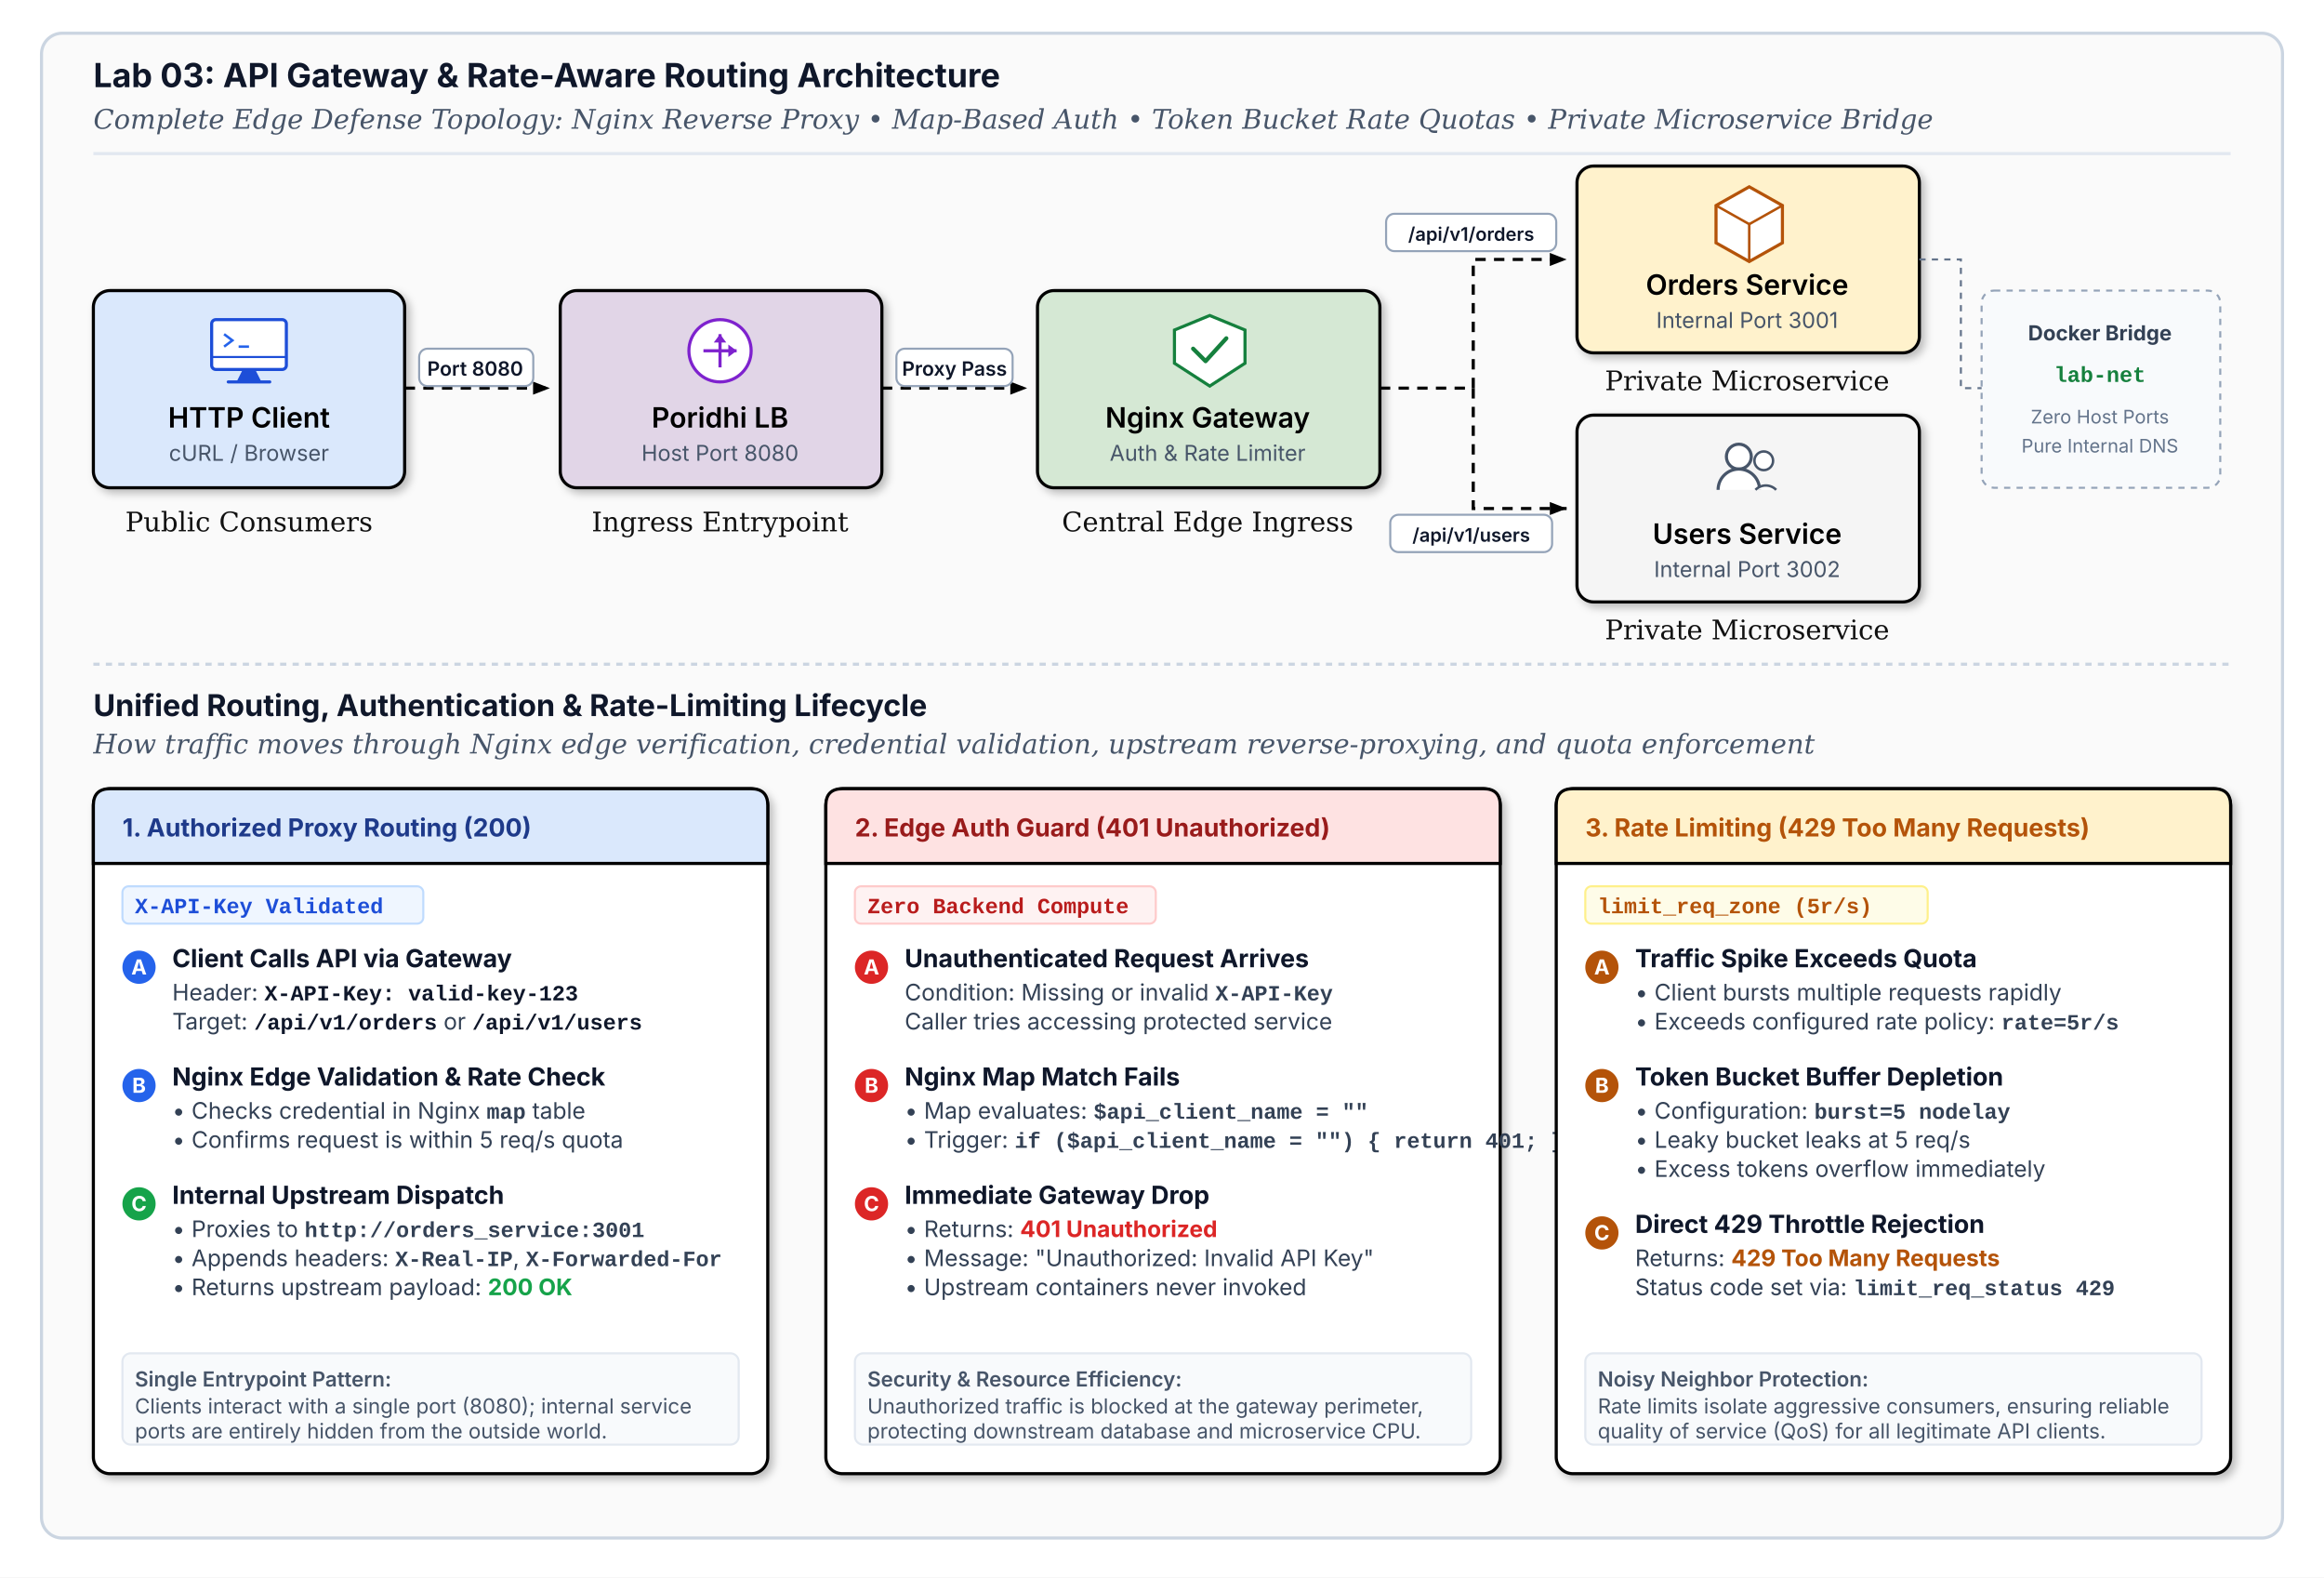
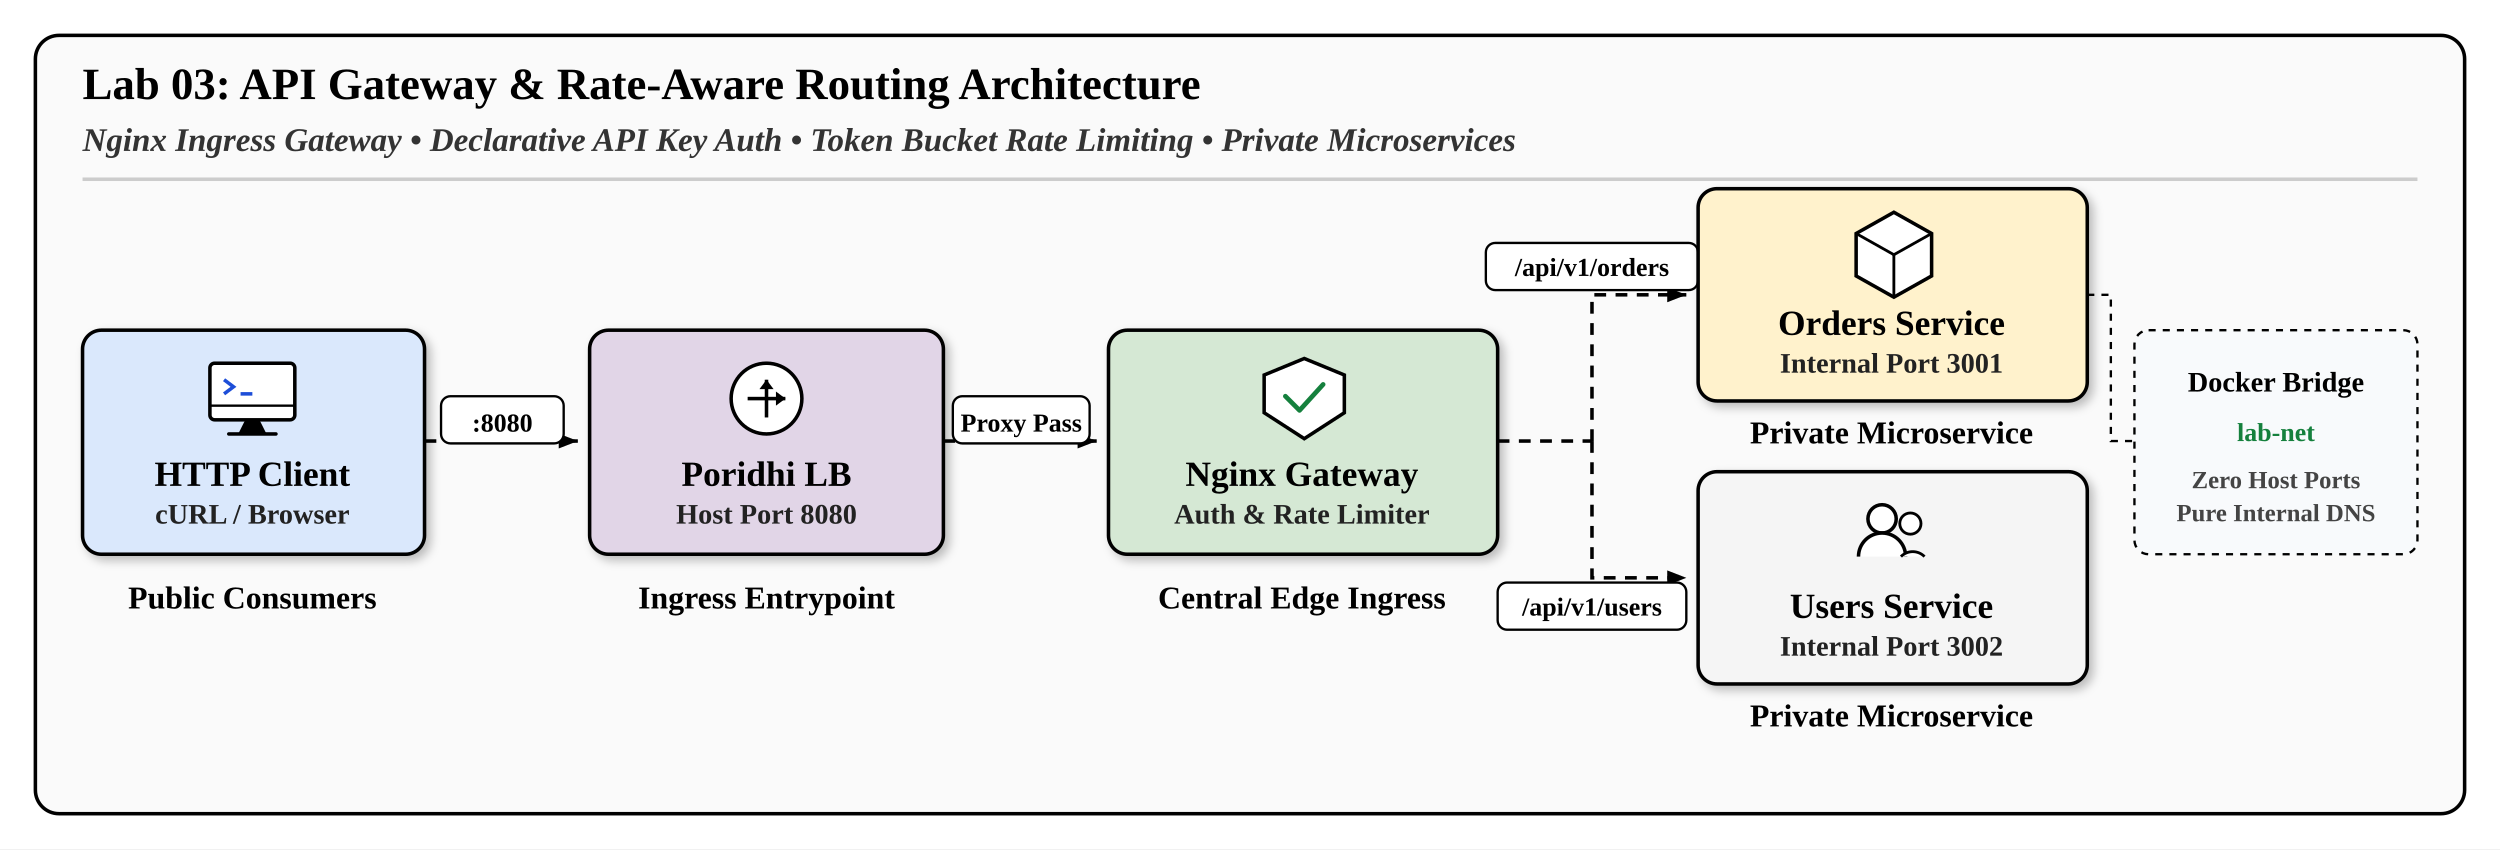
- <svg xmlns="http://www.w3.org/2000/svg" viewBox="0 0 1120 760" width="1120" height="760">
+ <svg xmlns="http://www.w3.org/2000/svg" viewBox="0 0 1060 360" width="1060" height="360">
  <defs>
    <filter id="dropShadow" x="-12%" y="-12%" width="135%" height="145%">
      <feDropShadow dx="2" dy="2" stdDeviation="2" flood-color="#000000" flood-opacity="0.25" />
    </filter>
    <marker id="arrow" viewBox="0 0 10 10" refX="9" refY="5" markerWidth="6" markerHeight="6" orient="auto-start-reverse">
      <path d="M 0 1.5 L 9 5 L 0 8.5 z" fill="#000000" />
    </marker>
    <style>
-       .card-title {
-         font-family: "Inter", "DejaVu Sans", Arial, sans-serif;
-         font-size: 13.5px;
-         font-weight: 600;
+       text {
+         font-family: "Times New Roman", Times, "Liberation Serif", serif;
+         font-weight: bold;
        fill: #000000;
-         text-anchor: middle;
      }
-       .card-sub {
-         font-family: "Georgia", "DejaVu Serif", serif;
-         font-size: 13px;
-         fill: #111111;
-         text-anchor: middle;
-       }
-       .sec-title {
-         font-family: "Inter", "DejaVu Sans", Arial, sans-serif;
-         font-size: 14.5px;
-         font-weight: 700;
-         fill: #0f172a;
-       }
-       .flow-title {
-         font-family: "Inter", "DejaVu Sans", Arial, sans-serif;
-         font-size: 12px;
-         font-weight: 700;
-         fill: #0f172a;
-       }
-       .flow-text {
-         font-family: "Inter", "DejaVu Sans", Arial, sans-serif;
-         font-size: 11px;
-         fill: #334155;
-       }
-       .code-badge {
-         font-family: "Courier New", Courier, "DejaVu Sans Mono", monospace;
-         font-size: 10.5px;
-         font-weight: 600;
-       }
-       .note-text {
-         font-family: "Inter", "DejaVu Sans", Arial, sans-serif;
-         font-size: 10px;
-         fill: #475569;
-       }
-       .banner-title {
-         font-family: "Inter", "DejaVu Sans", Arial, sans-serif;
-         font-size: 16px;
-         font-weight: 700;
-         fill: #0f172a;
-       }
-       .banner-sub {
-         font-family: "Georgia", "DejaVu Serif", serif;
-         font-size: 13px;
-         fill: #475569;
-         font-style: italic;
-       }
+       .banner-title { font-size: 19px; font-weight: bold; fill: #000000; }
+       .banner-sub { font-size: 14px; font-weight: bold; fill: #333333; font-style: italic; }
+       .card-title { font-size: 15px; font-weight: bold; fill: #000000; text-anchor: middle; }
+       .card-detail { font-size: 12px; font-weight: bold; fill: #222222; text-anchor: middle; }
+       .card-sub { font-size: 13.5px; font-weight: bold; fill: #000000; text-anchor: middle; }
+       .badge-text { font-size: 11px; font-weight: bold; fill: #000000; text-anchor: middle; }
+       .callout-title { font-size: 12px; font-weight: bold; fill: #000000; text-anchor: middle; }
+       .callout-body { font-size: 11px; font-weight: bold; fill: #15803d; text-anchor: middle; }
+       .callout-sub { font-size: 10.5px; font-weight: bold; fill: #444444; text-anchor: middle; }
    </style>
  </defs>
  <rect width="100%" height="100%" fill="#ffffff" />
-   <rect x="20" y="16" width="1080" height="725" rx="10" fill="#fafafa" stroke="#cbd5e1" stroke-width="1.5" />
-   <g transform="translate(45, 42)">
+   <rect x="15" y="15" width="1030" height="330" rx="10" fill="#fafafa" stroke="#000000" stroke-width="1.5" />
+   <g transform="translate(35, 42)">
    <text x="0" y="0" class="banner-title">Lab 03: API Gateway &amp; Rate-Aware Routing Architecture</text>
-     <text x="0" y="20" class="banner-sub">Complete Edge Defense Topology: Nginx Reverse Proxy • Map-Based Auth • Token Bucket Rate Quotas • Private Microservice Bridge</text>
+     <text x="0" y="22" class="banner-sub">Nginx Ingress Gateway • Declarative API Key Auth • Token Bucket Rate Limiting • Private Microservices</text>
  </g>
-   <line x1="45" y1="74" x2="1075" y2="74" stroke="#e2e8f0" stroke-width="1.5" />
-   <g transform="translate(45, 140)">
-     <rect x="0" y="0" width="150" height="95" rx="8" fill="#dae8fc" stroke="#000000" stroke-width="1.5" filter="url(#dropShadow)" />
-     <g transform="translate(57, 12)">
-       <rect x="0" y="2" width="36" height="24" rx="2" fill="#ffffff" stroke="#1d4ed8" stroke-width="1.5" />
-       <line x1="0" y1="20" x2="36" y2="20" stroke="#1d4ed8" stroke-width="1" />
-       <polygon points="15,26 21,26 24,32 12,32" fill="#1d4ed8" />
-       <line x1="8" y1="32" x2="28" y2="32" stroke="#1d4ed8" stroke-width="1.5" stroke-linecap="round" />
-       <polyline points="6,9 10,12 6,15" fill="none" stroke="#2563eb" stroke-width="1.2" />
-       <line x1="13" y1="15" x2="18" y2="15" stroke="#2563eb" stroke-width="1.2" />
+   <line x1="35" y1="76" x2="1025" y2="76" stroke="#cccccc" stroke-width="1.5" />
+   <g transform="translate(35, 140)">
+     <rect x="0" y="0" width="145" height="95" rx="8" fill="#dae8fc" stroke="#000000" stroke-width="1.5" filter="url(#dropShadow)" />
+     <g transform="translate(54, 12)">
+       <rect x="0" y="2" width="36" height="24" rx="2" fill="#ffffff" stroke="#000000" stroke-width="1.5" />
+       <line x1="0" y1="20" x2="36" y2="20" stroke="#000000" stroke-width="1" />
+       <polygon points="15,26 21,26 24,32 12,32" fill="#000000" />
+       <line x1="8" y1="32" x2="28" y2="32" stroke="#000000" stroke-width="1.5" stroke-linecap="round" />
+       <polyline points="6,9 10,12 6,15" fill="none" stroke="#1d4ed8" stroke-width="1.5" />
+       <line x1="13" y1="15" x2="18" y2="15" stroke="#1d4ed8" stroke-width="1.5" />
    </g>
-     <text x="75" y="66" class="card-title">HTTP Client</text>
-     <text x="75" y="82" font-family="Inter, sans-serif" font-size="10.5px" fill="#475569" text-anchor="middle">cURL / Browser</text>
-     <text x="75" y="116" class="card-sub">Public Consumers</text>
+     <text x="72" y="66" class="card-title">HTTP Client</text>
+     <text x="72" y="82" class="card-detail">cURL / Browser</text>
+     <text x="72" y="118" class="card-sub">Public Consumers</text>
  </g>
-   <path d="M 195 187 L 265 187" fill="none" stroke="#000000" stroke-width="1.5" stroke-dasharray="5,4" marker-end="url(#arrow)" />
-   <rect x="202" y="168" width="55" height="18" rx="4" fill="#ffffff" stroke="#94a3b8" stroke-width="1" />
-   <text x="229" y="181" font-family="Inter, sans-serif" font-size="9.5px" font-weight="600" fill="#0f172a" text-anchor="middle">Port 8080</text>
-   <g transform="translate(270, 140)">
-     <rect x="0" y="0" width="155" height="95" rx="8" fill="#e1d5e7" stroke="#000000" stroke-width="1.5" filter="url(#dropShadow)" />
-     <g transform="translate(57, 12)">
-       <circle cx="20" cy="17" r="15" fill="#ffffff" stroke="#7e22ce" stroke-width="1.5" />
-       <line x1="12" y1="17" x2="28" y2="17" stroke="#7e22ce" stroke-width="1.5" />
-       <polygon points="28,17 24,14 24,20" fill="#7e22ce" />
-       <line x1="20" y1="9" x2="20" y2="25" stroke="#7e22ce" stroke-width="1.5" />
-       <polygon points="20,9 17,13 23,13" fill="#7e22ce" />
+   <path d="M 180 187 L 245 187" fill="none" stroke="#000000" stroke-width="1.5" stroke-dasharray="5,4" marker-end="url(#arrow)" />
+   <rect x="187" y="168" width="52" height="20" rx="4" fill="#ffffff" stroke="#000000" stroke-width="1" />
+   <text x="213" y="183" class="badge-text">:8080</text>
+   <g transform="translate(250, 140)">
+     <rect x="0" y="0" width="150" height="95" rx="8" fill="#e1d5e7" stroke="#000000" stroke-width="1.5" filter="url(#dropShadow)" />
+     <g transform="translate(55, 12)">
+       <circle cx="20" cy="17" r="15" fill="#ffffff" stroke="#000000" stroke-width="1.5" />
+       <line x1="12" y1="17" x2="28" y2="17" stroke="#000000" stroke-width="1.5" />
+       <polygon points="28,17 24,14 24,20" fill="#000000" />
+       <line x1="20" y1="9" x2="20" y2="25" stroke="#000000" stroke-width="1.5" />
+       <polygon points="20,9 17,13 23,13" fill="#000000" />
    </g>
-     <text x="77" y="66" class="card-title">Poridhi LB</text>
-     <text x="77" y="82" font-family="Inter, sans-serif" font-size="10.5px" fill="#475569" text-anchor="middle">Host Port 8080</text>
-     <text x="77" y="116" class="card-sub">Ingress Entrypoint</text>
+     <text x="75" y="66" class="card-title">Poridhi LB</text>
+     <text x="75" y="82" class="card-detail">Host Port 8080</text>
+     <text x="75" y="118" class="card-sub">Ingress Entrypoint</text>
  </g>
-   <path d="M 425 187 L 495 187" fill="none" stroke="#000000" stroke-width="1.5" stroke-dasharray="5,4" marker-end="url(#arrow)" />
-   <rect x="432" y="168" width="56" height="18" rx="4" fill="#ffffff" stroke="#94a3b8" stroke-width="1" />
-   <text x="460" y="181" font-family="Inter, sans-serif" font-size="9.5px" font-weight="600" fill="#0f172a" text-anchor="middle">Proxy Pass</text>
-   <g transform="translate(500, 140)">
+   <path d="M 400 187 L 465 187" fill="none" stroke="#000000" stroke-width="1.5" stroke-dasharray="5,4" marker-end="url(#arrow)" />
+   <rect x="404" y="168" width="58" height="20" rx="4" fill="#ffffff" stroke="#000000" stroke-width="1" />
+   <text x="433" y="183" class="badge-text">Proxy Pass</text>
+   <g transform="translate(470, 140)">
    <rect x="0" y="0" width="165" height="95" rx="8" fill="#d5e8d4" stroke="#000000" stroke-width="1.5" filter="url(#dropShadow)" />
    <g transform="translate(63, 10)">
-       <polygon points="20,2 37,9 37,25 20,36 3,25 3,9" fill="#ffffff" stroke="#15803d" stroke-width="1.5" />
+       <polygon points="20,2 37,9 37,25 20,36 3,25 3,9" fill="#ffffff" stroke="#000000" stroke-width="1.5" />
      <path d="M 12 18 L 18 24 L 28 13" fill="none" stroke="#15803d" stroke-width="2" stroke-linecap="round" stroke-linejoin="round" />
    </g>
    <text x="82" y="66" class="card-title">Nginx Gateway</text>
-     <text x="82" y="82" font-family="Inter, sans-serif" font-size="10.5px" fill="#475569" text-anchor="middle">Auth &amp; Rate Limiter</text>
-     <text x="82" y="116" class="card-sub">Central Edge Ingress</text>
+     <text x="82" y="82" class="card-detail">Auth &amp; Rate Limiter</text>
+     <text x="82" y="118" class="card-sub">Central Edge Ingress</text>
  </g>
-   <path d="M 665 187 L 710 187" fill="none" stroke="#000000" stroke-width="1.5" stroke-dasharray="5,4" />
-   <path d="M 710 187 L 710 125 L 755 125" fill="none" stroke="#000000" stroke-width="1.5" stroke-dasharray="5,4" marker-end="url(#arrow)" />
-   <rect x="668" y="103" width="82" height="18" rx="4" fill="#ffffff" stroke="#94a3b8" stroke-width="1" />
-   <text x="709" y="116" font-family="Inter, sans-serif" font-size="9px" font-weight="600" fill="#0f172a" text-anchor="middle">/api/v1/orders</text>
-   <path d="M 710 187 L 710 245 L 755 245" fill="none" stroke="#000000" stroke-width="1.5" stroke-dasharray="5,4" marker-end="url(#arrow)" />
-   <rect x="670" y="248" width="78" height="18" rx="4" fill="#ffffff" stroke="#94a3b8" stroke-width="1" />
-   <text x="709" y="261" font-family="Inter, sans-serif" font-size="9px" font-weight="600" fill="#0f172a" text-anchor="middle">/api/v1/users</text>
-   <g transform="translate(760, 80)">
+   <path d="M 635 187 L 675 187" fill="none" stroke="#000000" stroke-width="1.5" stroke-dasharray="5,4" />
+   <path d="M 675 187 L 675 125 L 715 125" fill="none" stroke="#000000" stroke-width="1.5" stroke-dasharray="5,4" marker-end="url(#arrow)" />
+   <rect x="630" y="103" width="90" height="20" rx="4" fill="#ffffff" stroke="#000000" stroke-width="1" />
+   <text x="675" y="117" class="badge-text">/api/v1/orders</text>
+   <path d="M 675 187 L 675 245 L 715 245" fill="none" stroke="#000000" stroke-width="1.5" stroke-dasharray="5,4" marker-end="url(#arrow)" />
+   <rect x="635" y="247" width="80" height="20" rx="4" fill="#ffffff" stroke="#000000" stroke-width="1" />
+   <text x="675" y="261" class="badge-text">/api/v1/users</text>
+   <g transform="translate(720, 80)">
    <rect x="0" y="0" width="165" height="90" rx="8" fill="#fff2cc" stroke="#000000" stroke-width="1.5" filter="url(#dropShadow)" />
    <g transform="translate(63, 8)">
-       <polygon points="20,2 36,11 36,29 20,38 4,29 4,11" fill="#ffffff" stroke="#b45309" stroke-width="1.5" />
-       <line x1="20" y1="20" x2="20" y2="38" stroke="#b45309" stroke-width="1.2" />
-       <line x1="20" y1="20" x2="36" y2="11" stroke="#b45309" stroke-width="1.2" />
-       <line x1="20" y1="20" x2="4" y2="11" stroke="#b45309" stroke-width="1.2" />
+       <polygon points="20,2 36,11 36,29 20,38 4,29 4,11" fill="#ffffff" stroke="#000000" stroke-width="1.5" />
+       <line x1="20" y1="20" x2="20" y2="38" stroke="#000000" stroke-width="1.2" />
+       <line x1="20" y1="20" x2="36" y2="11" stroke="#000000" stroke-width="1.2" />
+       <line x1="20" y1="20" x2="4" y2="11" stroke="#000000" stroke-width="1.2" />
    </g>
    <text x="82" y="62" class="card-title">Orders Service</text>
-     <text x="82" y="78" font-family="Inter, sans-serif" font-size="10.5px" fill="#475569" text-anchor="middle">Internal Port 3001</text>
+     <text x="82" y="78" class="card-detail">Internal Port 3001</text>
    <text x="82" y="108" class="card-sub">Private Microservice</text>
  </g>
-   <g transform="translate(760, 200)">
+   <g transform="translate(720, 200)">
    <rect x="0" y="0" width="165" height="90" rx="8" fill="#f5f5f5" stroke="#000000" stroke-width="1.5" filter="url(#dropShadow)" />
    <g transform="translate(63, 8)">
-       <circle cx="15" cy="12" r="6" fill="#ffffff" stroke="#475569" stroke-width="1.5" />
-       <path d="M 5 28 A 10 10 0 0 1 25 28" fill="#ffffff" stroke="#475569" stroke-width="1.5" />
-       <circle cx="27" cy="14" r="4.5" fill="#ffffff" stroke="#475569" stroke-width="1.2" />
-       <path d="M 23 28 A 7 7 0 0 1 33 28" fill="#ffffff" stroke="#475569" stroke-width="1.2" />
+       <circle cx="15" cy="12" r="6" fill="#ffffff" stroke="#000000" stroke-width="1.5" />
+       <path d="M 5 28 A 10 10 0 0 1 25 28" fill="#ffffff" stroke="#000000" stroke-width="1.5" />
+       <circle cx="27" cy="14" r="4.5" fill="#ffffff" stroke="#000000" stroke-width="1.2" />
+       <path d="M 23 28 A 7 7 0 0 1 33 28" fill="#ffffff" stroke="#000000" stroke-width="1.2" />
    </g>
    <text x="82" y="62" class="card-title">Users Service</text>
-     <text x="82" y="78" font-family="Inter, sans-serif" font-size="10.5px" fill="#475569" text-anchor="middle">Internal Port 3002</text>
+     <text x="82" y="78" class="card-detail">Internal Port 3002</text>
    <text x="82" y="108" class="card-sub">Private Microservice</text>
  </g>
-   <g transform="translate(955, 140)">
-     <rect x="0" y="0" width="115" height="95" rx="6" fill="#f8fafc" stroke="#94a3b8" stroke-width="1" stroke-dasharray="3,3" />
-     <text x="57" y="24" font-family="Inter, sans-serif" font-size="10px" font-weight="700" fill="#334155" text-anchor="middle">Docker Bridge</text>
-     <text x="57" y="44" class="code-badge" fill="#15803d" text-anchor="middle">lab-net</text>
-     <text x="57" y="64" font-family="Inter, sans-serif" font-size="9px" fill="#64748b" text-anchor="middle">Zero Host Ports</text>
-     <text x="57" y="78" font-family="Inter, sans-serif" font-size="9px" fill="#64748b" text-anchor="middle">Pure Internal DNS</text>
+   <g transform="translate(905, 140)">
+     <rect x="0" y="0" width="120" height="95" rx="6" fill="#f8fafc" stroke="#000000" stroke-width="1" stroke-dasharray="3,3" />
+     <text x="60" y="26" class="callout-title">Docker Bridge</text>
+     <text x="60" y="47" class="callout-body">lab-net</text>
+     <text x="60" y="67" class="callout-sub">Zero Host Ports</text>
+     <text x="60" y="81" class="callout-sub">Pure Internal DNS</text>
  </g>
-   <path d="M 925 125 L 945 125 L 945 187 L 955 187" fill="none" stroke="#64748b" stroke-width="1" stroke-dasharray="3,3" />
-   <line x1="45" y1="320" x2="1075" y2="320" stroke="#cbd5e1" stroke-width="1.5" stroke-dasharray="3,3" />
-   <g transform="translate(45, 345)">
-     <text x="0" y="0" class="sec-title">Unified Routing, Authentication &amp; Rate-Limiting Lifecycle</text>
-     <text x="0" y="18" class="banner-sub">How traffic moves through Nginx edge verification, credential validation, upstream reverse-proxying, and quota enforcement</text>
-   </g>
-   <g transform="translate(45, 380)">
-     <rect x="0" y="0" width="325" height="330" rx="8" fill="#ffffff" stroke="#000000" stroke-width="1.5" filter="url(#dropShadow)" />
-     <path d="M 0 8 Q 0 0 8 0 L 317 0 Q 325 0 325 8 L 325 36 L 0 36 Z" fill="#dae8fc" stroke="#000000" stroke-width="1.5" />
-     <text x="14" y="23" font-family="Inter, sans-serif" font-size="12px" font-weight="700" fill="#1e3a8a">1. Authorized Proxy Routing (200)</text>
-     <rect x="14" y="47" width="145" height="18" rx="3" fill="#eff6ff" stroke="#bfdbfe" stroke-width="1" />
-     <text x="20" y="60" class="code-badge" fill="#1d4ed8">X-API-Key Validated</text>
-     <g transform="translate(14, 78)">
-       <circle cx="8" cy="8" r="8" fill="#2563eb" />
-       <text x="8" y="11.5" font-family="Inter, sans-serif" font-size="10px" font-weight="700" fill="#ffffff" text-anchor="middle">A</text>
-       <text x="24" y="8" class="flow-title">Client Calls API via Gateway</text>
-       <text x="24" y="24" class="flow-text">Header: <tspan class="code-badge" fill="#0f172a">X-API-Key: valid-key-123</tspan>
-       </text>
-       <text x="24" y="38" class="flow-text">Target: <tspan class="code-badge" fill="#0f172a">/api/v1/orders</tspan> or <tspan class="code-badge" fill="#0f172a">/api/v1/users</tspan>
-       </text>
-     </g>
-     <g transform="translate(14, 135)">
-       <circle cx="8" cy="8" r="8" fill="#2563eb" />
-       <text x="8" y="11.5" font-family="Inter, sans-serif" font-size="10px" font-weight="700" fill="#ffffff" text-anchor="middle">B</text>
-       <text x="24" y="8" class="flow-title">Nginx Edge Validation &amp; Rate Check</text>
-       <text x="24" y="24" class="flow-text">• Checks credential in Nginx <tspan class="code-badge">map</tspan> table</text>
-       <text x="24" y="38" class="flow-text">• Confirms request is within 5 req/s quota</text>
-     </g>
-     <g transform="translate(14, 192)">
-       <circle cx="8" cy="8" r="8" fill="#16a34a" />
-       <text x="8" y="11.5" font-family="Inter, sans-serif" font-size="10px" font-weight="700" fill="#ffffff" text-anchor="middle">C</text>
-       <text x="24" y="8" class="flow-title" fill="#15803d">Internal Upstream Dispatch</text>
-       <text x="24" y="24" class="flow-text">• Proxies to <tspan class="code-badge">http://orders_service:3001</tspan>
-       </text>
-       <text x="24" y="38" class="flow-text">• Appends headers: <tspan class="code-badge">X-Real-IP</tspan>, <tspan class="code-badge">X-Forwarded-For</tspan>
-       </text>
-       <text x="24" y="52" class="flow-text">• Returns upstream payload: <tspan font-weight="700" fill="#16a34a">200 OK</tspan>
-       </text>
-     </g>
-     <rect x="14" y="272" width="297" height="44" rx="4" fill="#f8fafc" stroke="#e2e8f0" stroke-width="1" />
-     <text x="20" y="288" class="note-text" font-weight="600" fill="#334155">Single Entrypoint Pattern:</text>
-     <text x="20" y="301" class="note-text">Clients interact with a single port (8080); internal service</text>
-     <text x="20" y="313" class="note-text">ports are entirely hidden from the outside world.</text>
-   </g>
-   <g transform="translate(398, 380)">
-     <rect x="0" y="0" width="325" height="330" rx="8" fill="#ffffff" stroke="#000000" stroke-width="1.5" filter="url(#dropShadow)" />
-     <path d="M 0 8 Q 0 0 8 0 L 317 0 Q 325 0 325 8 L 325 36 L 0 36 Z" fill="#fee2e2" stroke="#000000" stroke-width="1.5" />
-     <text x="14" y="23" font-family="Inter, sans-serif" font-size="12px" font-weight="700" fill="#991b1b">2. Edge Auth Guard (401 Unauthorized)</text>
-     <rect x="14" y="47" width="145" height="18" rx="3" fill="#fef2f2" stroke="#fecaca" stroke-width="1" />
-     <text x="20" y="60" class="code-badge" fill="#b91c1c">Zero Backend Compute</text>
-     <g transform="translate(14, 78)">
-       <circle cx="8" cy="8" r="8" fill="#dc2626" />
-       <text x="8" y="11.5" font-family="Inter, sans-serif" font-size="10px" font-weight="700" fill="#ffffff" text-anchor="middle">A</text>
-       <text x="24" y="8" class="flow-title">Unauthenticated Request Arrives</text>
-       <text x="24" y="24" class="flow-text">Condition: Missing or invalid <tspan class="code-badge">X-API-Key</tspan>
-       </text>
-       <text x="24" y="38" class="flow-text">Caller tries accessing protected service</text>
-     </g>
-     <g transform="translate(14, 135)">
-       <circle cx="8" cy="8" r="8" fill="#dc2626" />
-       <text x="8" y="11.5" font-family="Inter, sans-serif" font-size="10px" font-weight="700" fill="#ffffff" text-anchor="middle">B</text>
-       <text x="24" y="8" class="flow-title">Nginx Map Match Fails</text>
-       <text x="24" y="24" class="flow-text">• Map evaluates: <tspan class="code-badge">$api_client_name = ""</tspan>
-       </text>
-       <text x="24" y="38" class="flow-text">• Trigger: <tspan class="code-badge">if ($api_client_name = "") { return 401; }</tspan>
-       </text>
-     </g>
-     <g transform="translate(14, 192)">
-       <circle cx="8" cy="8" r="8" fill="#dc2626" />
-       <text x="8" y="11.5" font-family="Inter, sans-serif" font-size="10px" font-weight="700" fill="#ffffff" text-anchor="middle">C</text>
-       <text x="24" y="8" class="flow-title" fill="#991b1b">Immediate Gateway Drop</text>
-       <text x="24" y="24" class="flow-text">• Returns: <tspan font-weight="700" fill="#dc2626">401 Unauthorized</tspan>
-       </text>
-       <text x="24" y="38" class="flow-text">• Message: "Unauthorized: Invalid API Key"</text>
-       <text x="24" y="52" class="flow-text">• Upstream containers never invoked</text>
-     </g>
-     <rect x="14" y="272" width="297" height="44" rx="4" fill="#f8fafc" stroke="#e2e8f0" stroke-width="1" />
-     <text x="20" y="288" class="note-text" font-weight="600" fill="#334155">Security &amp; Resource Efficiency:</text>
-     <text x="20" y="301" class="note-text">Unauthorized traffic is blocked at the gateway perimeter,</text>
-     <text x="20" y="313" class="note-text">protecting downstream database and microservice CPU.</text>
-   </g>
-   <g transform="translate(750, 380)">
-     <rect x="0" y="0" width="325" height="330" rx="8" fill="#ffffff" stroke="#000000" stroke-width="1.5" filter="url(#dropShadow)" />
-     <path d="M 0 8 Q 0 0 8 0 L 317 0 Q 325 0 325 8 L 325 36 L 0 36 Z" fill="#fff2cc" stroke="#000000" stroke-width="1.5" />
-     <text x="14" y="23" font-family="Inter, sans-serif" font-size="12px" font-weight="700" fill="#b45309">3. Rate Limiting (429 Too Many Requests)</text>
-     <rect x="14" y="47" width="165" height="18" rx="3" fill="#fefce8" stroke="#fef08a" stroke-width="1" />
-     <text x="20" y="60" class="code-badge" fill="#b45309">limit_req_zone (5r/s)</text>
-     <g transform="translate(14, 78)">
-       <circle cx="8" cy="8" r="8" fill="#b45309" />
-       <text x="8" y="11.5" font-family="Inter, sans-serif" font-size="10px" font-weight="700" fill="#ffffff" text-anchor="middle">A</text>
-       <text x="24" y="8" class="flow-title">Traffic Spike Exceeds Quota</text>
-       <text x="24" y="24" class="flow-text">• Client bursts multiple requests rapidly</text>
-       <text x="24" y="38" class="flow-text">• Exceeds configured rate policy: <tspan class="code-badge">rate=5r/s</tspan>
-       </text>
-     </g>
-     <g transform="translate(14, 135)">
-       <circle cx="8" cy="8" r="8" fill="#b45309" />
-       <text x="8" y="11.5" font-family="Inter, sans-serif" font-size="10px" font-weight="700" fill="#ffffff" text-anchor="middle">B</text>
-       <text x="24" y="8" class="flow-title">Token Bucket Buffer Depletion</text>
-       <text x="24" y="24" class="flow-text">• Configuration: <tspan class="code-badge">burst=5 nodelay</tspan>
-       </text>
-       <text x="24" y="38" class="flow-text">• Leaky bucket leaks at 5 req/s</text>
-       <text x="24" y="52" class="flow-text">• Excess tokens overflow immediately</text>
-     </g>
-     <g transform="translate(14, 206)">
-       <circle cx="8" cy="8" r="8" fill="#b45309" />
-       <text x="8" y="11.5" font-family="Inter, sans-serif" font-size="10px" font-weight="700" fill="#ffffff" text-anchor="middle">C</text>
-       <text x="24" y="8" class="flow-title" fill="#b45309">Direct 429 Throttle Rejection</text>
-       <text x="24" y="24" class="flow-text">Returns: <tspan font-weight="700" fill="#b45309">429 Too Many Requests</tspan>
-       </text>
-       <text x="24" y="38" class="flow-text">Status code set via: <tspan class="code-badge">limit_req_status 429</tspan>
-       </text>
-     </g>
-     <rect x="14" y="272" width="297" height="44" rx="4" fill="#f8fafc" stroke="#e2e8f0" stroke-width="1" />
-     <text x="20" y="288" class="note-text" font-weight="600" fill="#334155">Noisy Neighbor Protection:</text>
-     <text x="20" y="301" class="note-text">Rate limits isolate aggressive consumers, ensuring reliable</text>
-     <text x="20" y="313" class="note-text">quality of service (QoS) for all legitimate API clients.</text>
-   </g>
+   <path d="M 885 125 L 895 125 L 895 187 L 905 187" fill="none" stroke="#000000" stroke-width="1" stroke-dasharray="3,3" />
</svg>
